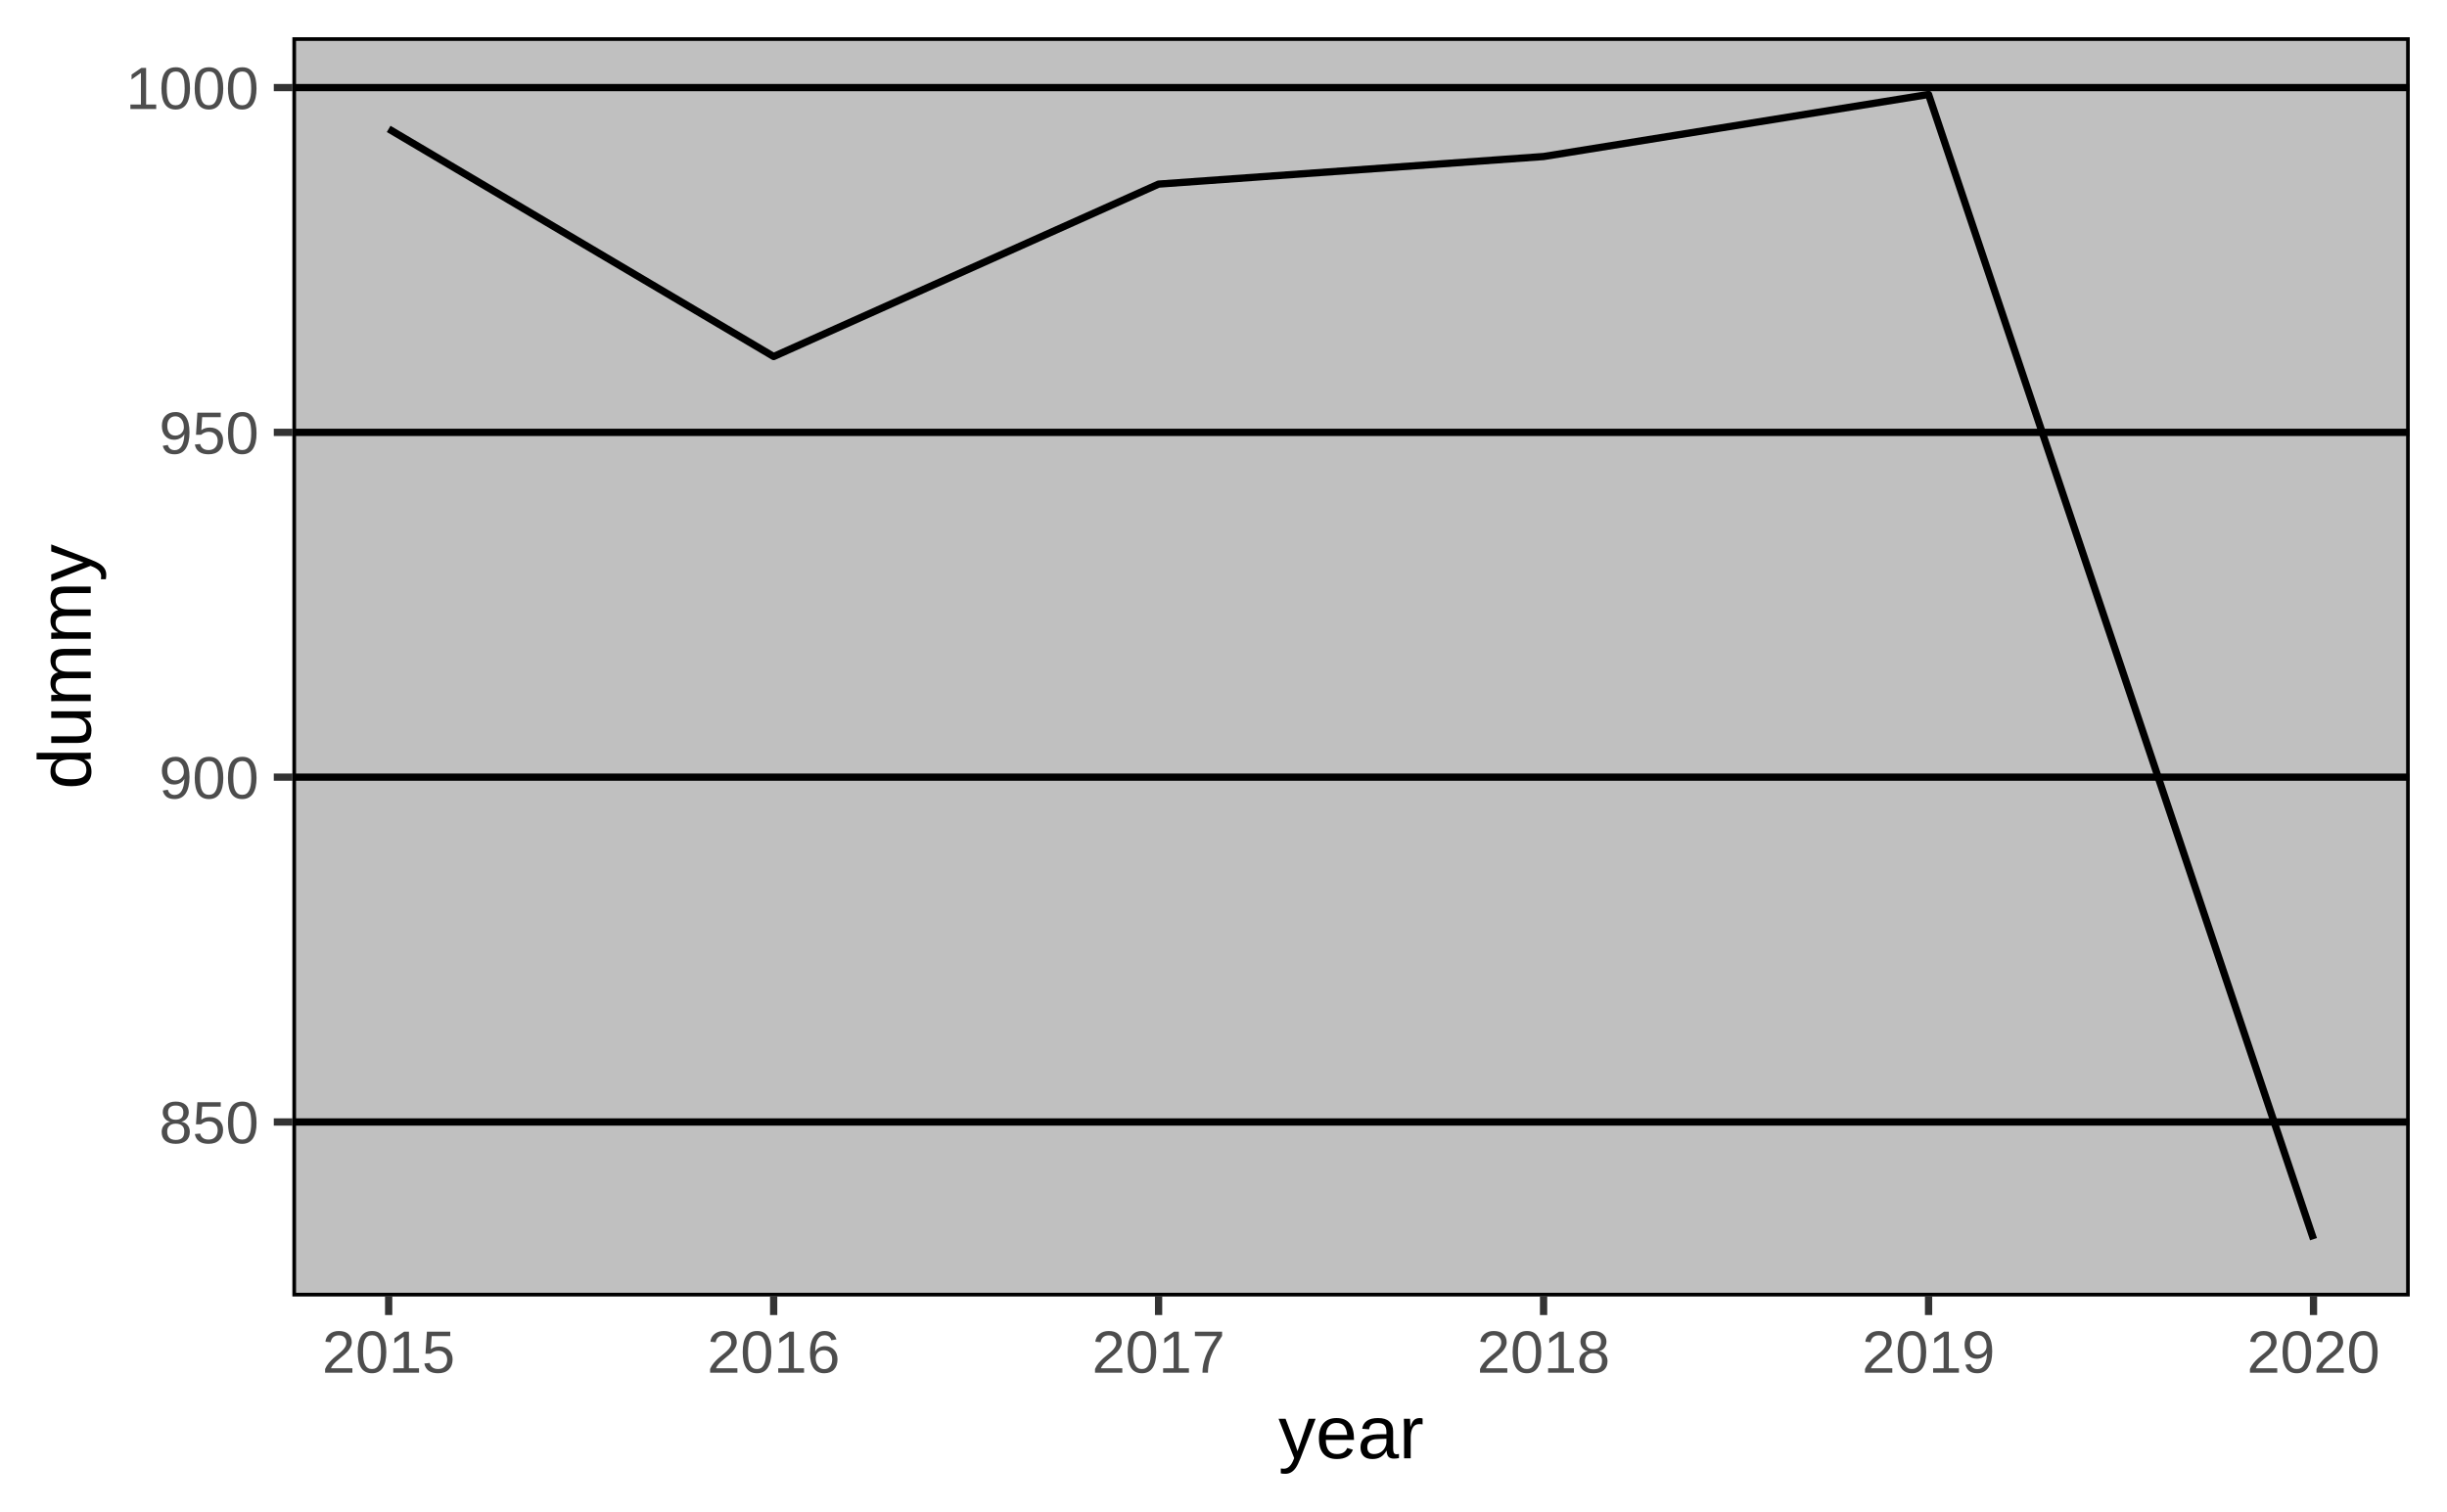
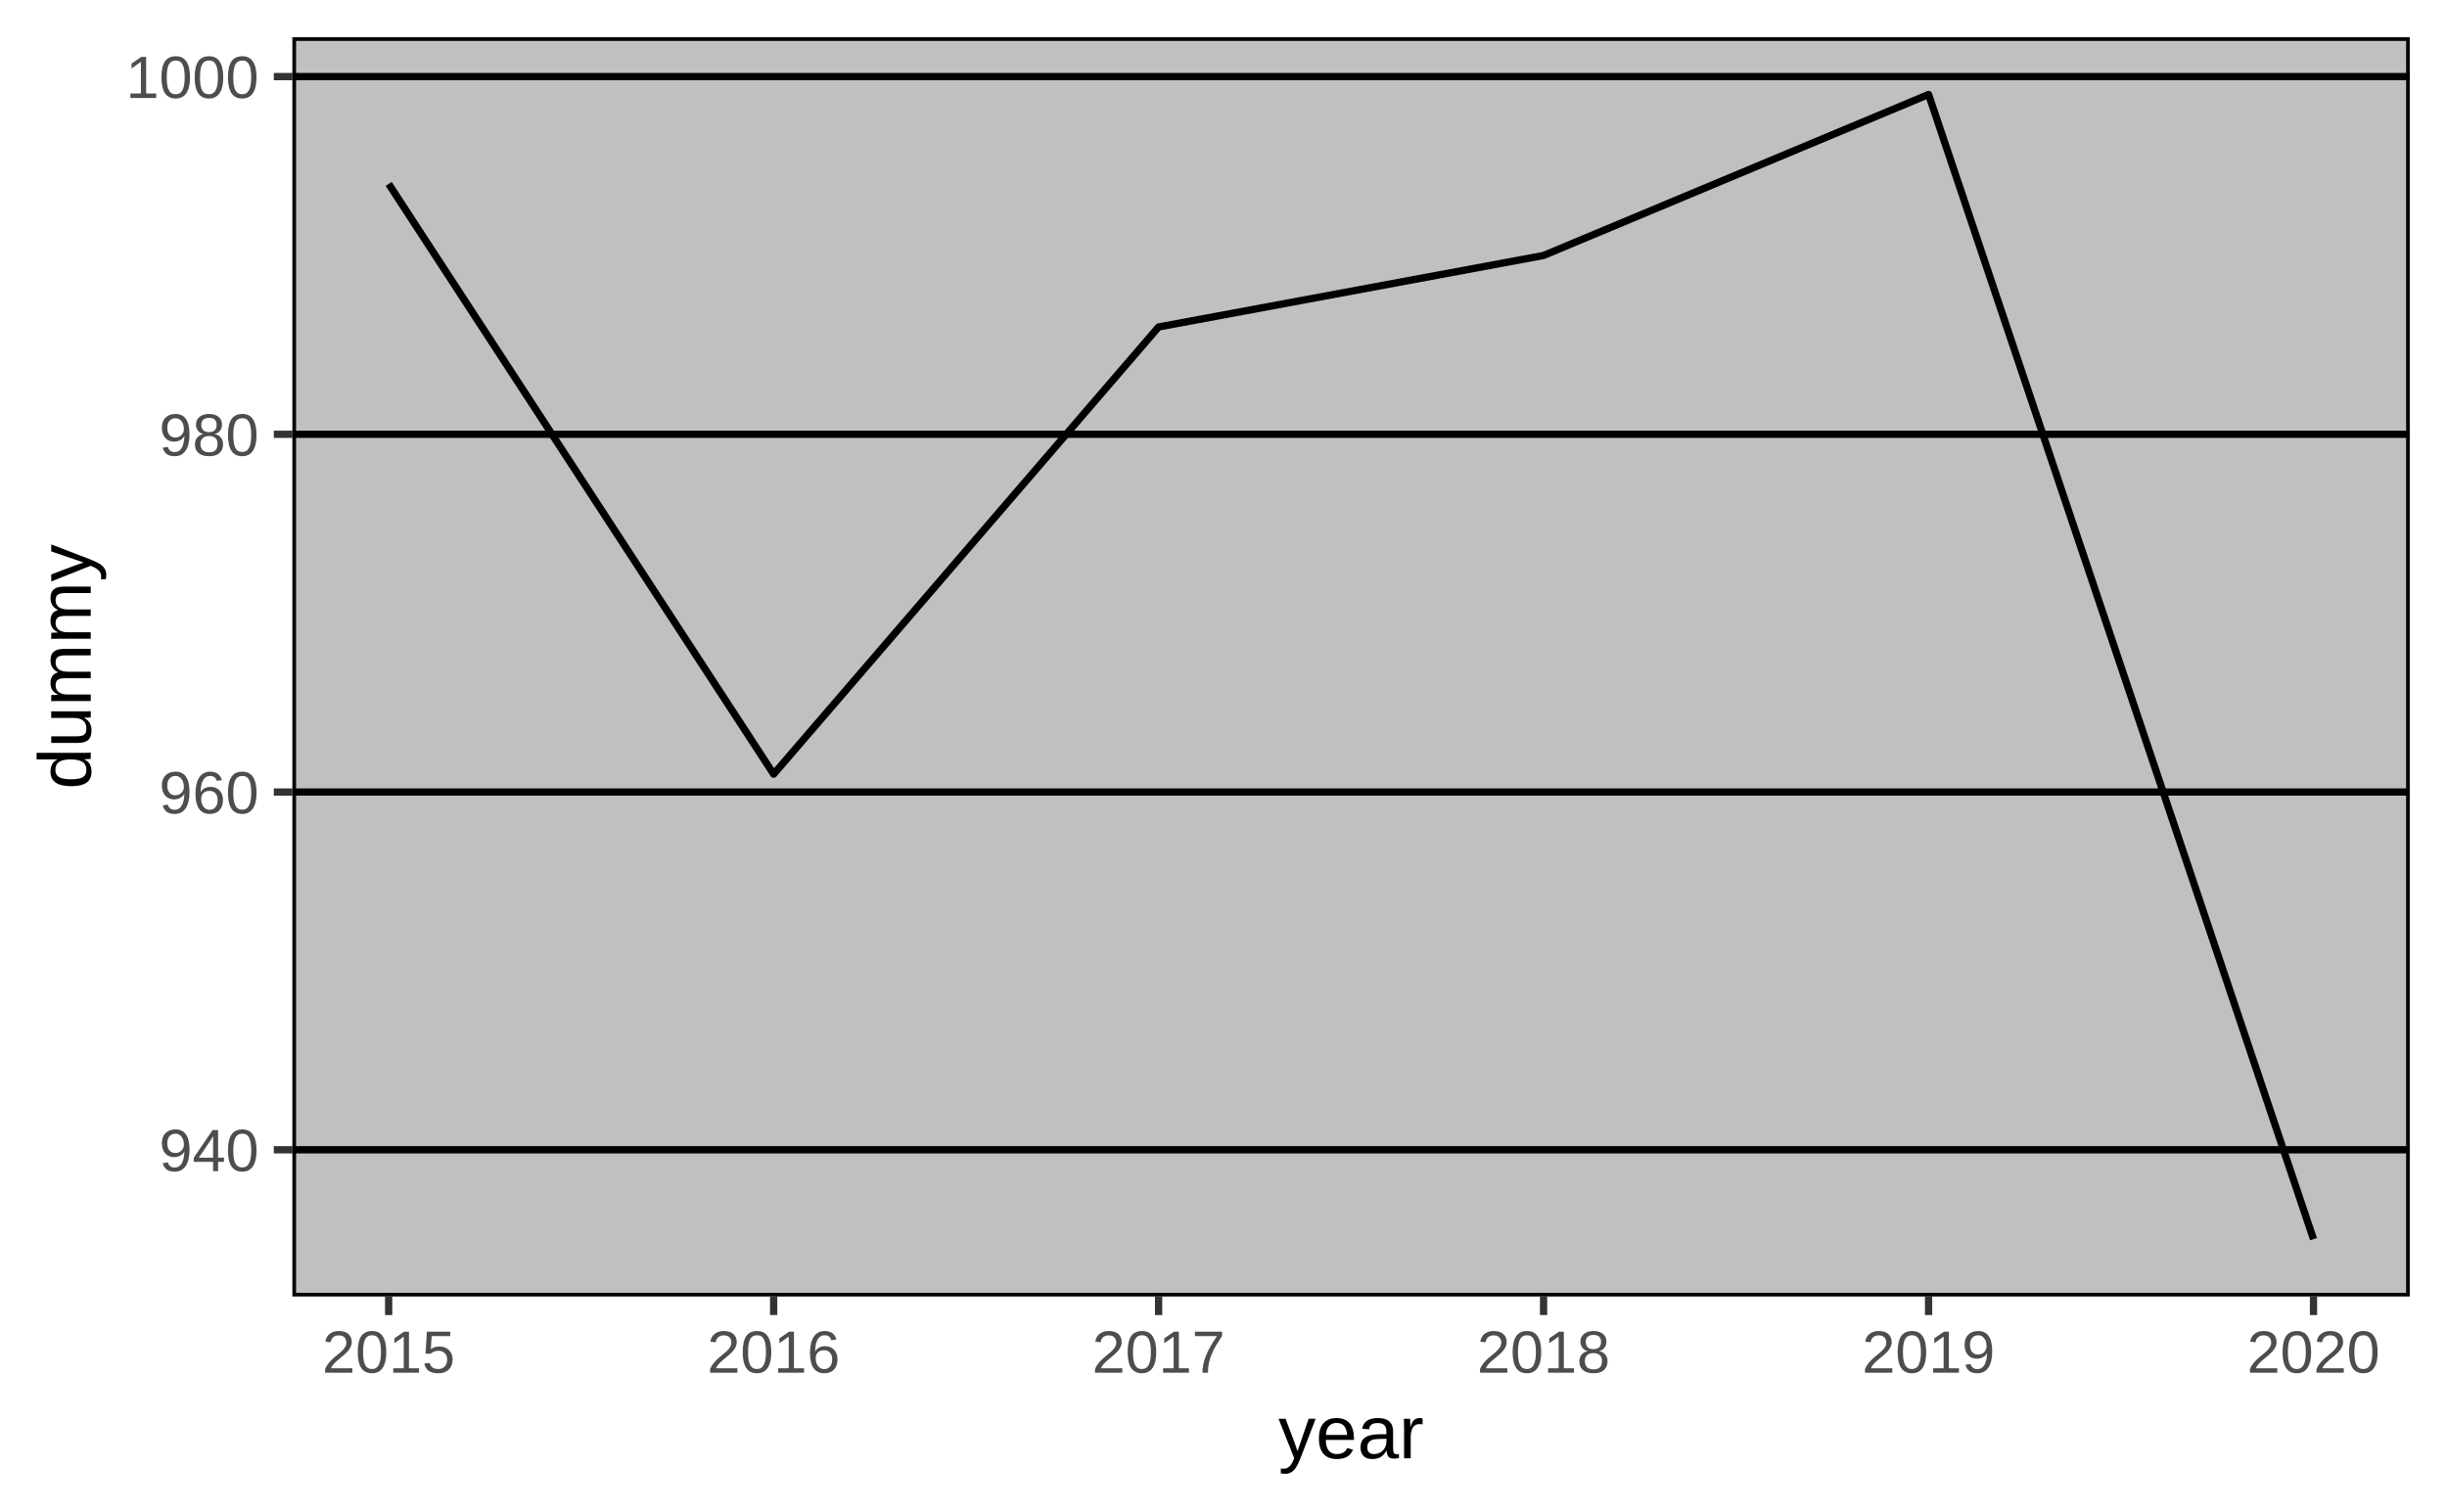
<svg xmlns="http://www.w3.org/2000/svg" viewBox="0 0 360.00 222.48">
  <defs>
    <style type="text/css">
    line, polyline, polygon, path, rect, circle {
      fill: none;
      stroke: #000000;
      stroke-linecap: round;
      stroke-linejoin: round;
      stroke-miterlimit: 10.00;
    }
  </style>
  </defs>
  <rect width="100%" height="100%" style="stroke: none; fill: #FFFFFF;" />
  <rect x="0" y="0.00" width="360.00" height="222.48" style="stroke-width: 1.07; stroke: #FFFFFF; fill: #FFFFFF;" />
  <defs>
    <clipPath id="cpNDMuMDJ8MzU0LjUyfDE5MC43Nnw1LjQ4">
      <rect x="43.02" y="5.48" width="311.50" height="185.28" />
    </clipPath>
  </defs>
  <rect x="43.02" y="5.48" width="311.50" height="185.28" style="stroke-width: 1.07; stroke: none; fill: #C0C0C0;" clip-path="url(#cpNDMuMDJ8MzU0LjUyfDE5MC43Nnw1LjQ4)" />
-   <polyline points="43.02,165.09 354.52,165.09 " style="stroke-width: 1.07; stroke-linecap: butt;" clip-path="url(#cpNDMuMDJ8MzU0LjUyfDE5MC43Nnw1LjQ4)" />
-   <polyline points="43.02,114.35 354.52,114.35 " style="stroke-width: 1.07; stroke-linecap: butt;" clip-path="url(#cpNDMuMDJ8MzU0LjUyfDE5MC43Nnw1LjQ4)" />
-   <polyline points="43.02,63.62 354.52,63.62 " style="stroke-width: 1.07; stroke-linecap: butt;" clip-path="url(#cpNDMuMDJ8MzU0LjUyfDE5MC43Nnw1LjQ4)" />
-   <polyline points="43.02,12.89 354.52,12.89 " style="stroke-width: 1.07; stroke-linecap: butt;" clip-path="url(#cpNDMuMDJ8MzU0LjUyfDE5MC43Nnw1LjQ4)" />
-   <polyline points="57.18,18.97 113.82,52.46 170.45,27.09 227.09,23.03 283.73,13.90 340.36,182.33 " style="stroke-width: 1.07; stroke-linecap: butt;" clip-path="url(#cpNDMuMDJ8MzU0LjUyfDE5MC43Nnw1LjQ4)" />
+   <polyline points="43.02,169.18 354.52,169.18 " style="stroke-width: 1.07; stroke-linecap: butt;" clip-path="url(#cpNDMuMDJ8MzU0LjUyfDE5MC43Nnw1LjQ4)" />
+   <polyline points="43.02,116.54 354.52,116.54 " style="stroke-width: 1.07; stroke-linecap: butt;" clip-path="url(#cpNDMuMDJ8MzU0LjUyfDE5MC43Nnw1LjQ4)" />
+   <polyline points="43.02,63.90 354.52,63.90 " style="stroke-width: 1.07; stroke-linecap: butt;" clip-path="url(#cpNDMuMDJ8MzU0LjUyfDE5MC43Nnw1LjQ4)" />
+   <polyline points="43.02,11.27 354.52,11.27 " style="stroke-width: 1.07; stroke-linecap: butt;" clip-path="url(#cpNDMuMDJ8MzU0LjUyfDE5MC43Nnw1LjQ4)" />
+   <polyline points="57.18,27.06 113.82,113.91 170.45,48.11 227.09,37.59 283.73,13.90 340.36,182.33 " style="stroke-width: 1.07; stroke-linecap: butt;" clip-path="url(#cpNDMuMDJ8MzU0LjUyfDE5MC43Nnw1LjQ4)" />
  <rect x="43.02" y="5.48" width="311.50" height="185.28" style="stroke-width: 1.07;" clip-path="url(#cpNDMuMDJ8MzU0LjUyfDE5MC43Nnw1LjQ4)" />
  <defs>
    <clipPath id="cpMC4wMHwzNjAuMDB8MjIyLjQ4fDAuMDA=">
      <rect x="0.00" y="0.00" width="360.00" height="222.48" />
    </clipPath>
  </defs>
  <g clip-path="url(#cpMC4wMHwzNjAuMDB8MjIyLjQ4fDAuMDA=)">
-     <text x="23.41" y="168.23" style="font-size: 8.80px; fill: #4D4D4D; font-family: Arial;" textLength="14.68px" lengthAdjust="spacingAndGlyphs">850</text>
+     <text x="23.41" y="172.33" style="font-size: 8.80px; fill: #4D4D4D; font-family: Arial;" textLength="14.68px" lengthAdjust="spacingAndGlyphs">940</text>
  </g>
  <g clip-path="url(#cpMC4wMHwzNjAuMDB8MjIyLjQ4fDAuMDA=)">
-     <text x="23.41" y="117.50" style="font-size: 8.80px; fill: #4D4D4D; font-family: Arial;" textLength="14.68px" lengthAdjust="spacingAndGlyphs">900</text>
+     <text x="23.41" y="119.69" style="font-size: 8.80px; fill: #4D4D4D; font-family: Arial;" textLength="14.68px" lengthAdjust="spacingAndGlyphs">960</text>
  </g>
  <g clip-path="url(#cpMC4wMHwzNjAuMDB8MjIyLjQ4fDAuMDA=)">
-     <text x="23.41" y="66.77" style="font-size: 8.80px; fill: #4D4D4D; font-family: Arial;" textLength="14.68px" lengthAdjust="spacingAndGlyphs">950</text>
+     <text x="23.41" y="67.05" style="font-size: 8.80px; fill: #4D4D4D; font-family: Arial;" textLength="14.68px" lengthAdjust="spacingAndGlyphs">980</text>
  </g>
  <g clip-path="url(#cpMC4wMHwzNjAuMDB8MjIyLjQ4fDAuMDA=)">
-     <text x="18.51" y="16.04" style="font-size: 8.80px; fill: #4D4D4D; font-family: Arial;" textLength="19.58px" lengthAdjust="spacingAndGlyphs">1000</text>
+     <text x="18.51" y="14.42" style="font-size: 8.80px; fill: #4D4D4D; font-family: Arial;" textLength="19.58px" lengthAdjust="spacingAndGlyphs">1000</text>
  </g>
-   <polyline points="40.28,165.09 43.02,165.09 " style="stroke-width: 1.07; stroke: #333333; stroke-linecap: butt;" clip-path="url(#cpMC4wMHwzNjAuMDB8MjIyLjQ4fDAuMDA=)" />
-   <polyline points="40.28,114.35 43.02,114.35 " style="stroke-width: 1.07; stroke: #333333; stroke-linecap: butt;" clip-path="url(#cpMC4wMHwzNjAuMDB8MjIyLjQ4fDAuMDA=)" />
-   <polyline points="40.28,63.62 43.02,63.62 " style="stroke-width: 1.07; stroke: #333333; stroke-linecap: butt;" clip-path="url(#cpMC4wMHwzNjAuMDB8MjIyLjQ4fDAuMDA=)" />
-   <polyline points="40.28,12.89 43.02,12.89 " style="stroke-width: 1.07; stroke: #333333; stroke-linecap: butt;" clip-path="url(#cpMC4wMHwzNjAuMDB8MjIyLjQ4fDAuMDA=)" />
+   <polyline points="40.28,169.18 43.02,169.18 " style="stroke-width: 1.07; stroke: #333333; stroke-linecap: butt;" clip-path="url(#cpMC4wMHwzNjAuMDB8MjIyLjQ4fDAuMDA=)" />
+   <polyline points="40.28,116.54 43.02,116.54 " style="stroke-width: 1.07; stroke: #333333; stroke-linecap: butt;" clip-path="url(#cpMC4wMHwzNjAuMDB8MjIyLjQ4fDAuMDA=)" />
+   <polyline points="40.28,63.90 43.02,63.90 " style="stroke-width: 1.07; stroke: #333333; stroke-linecap: butt;" clip-path="url(#cpMC4wMHwzNjAuMDB8MjIyLjQ4fDAuMDA=)" />
+   <polyline points="40.28,11.27 43.02,11.27 " style="stroke-width: 1.07; stroke: #333333; stroke-linecap: butt;" clip-path="url(#cpMC4wMHwzNjAuMDB8MjIyLjQ4fDAuMDA=)" />
  <polyline points="57.18,193.50 57.18,190.76 " style="stroke-width: 1.07; stroke: #333333; stroke-linecap: butt;" clip-path="url(#cpMC4wMHwzNjAuMDB8MjIyLjQ4fDAuMDA=)" />
  <polyline points="113.82,193.50 113.82,190.76 " style="stroke-width: 1.07; stroke: #333333; stroke-linecap: butt;" clip-path="url(#cpMC4wMHwzNjAuMDB8MjIyLjQ4fDAuMDA=)" />
  <polyline points="170.45,193.50 170.45,190.76 " style="stroke-width: 1.07; stroke: #333333; stroke-linecap: butt;" clip-path="url(#cpMC4wMHwzNjAuMDB8MjIyLjQ4fDAuMDA=)" />
  <polyline points="227.09,193.50 227.09,190.76 " style="stroke-width: 1.07; stroke: #333333; stroke-linecap: butt;" clip-path="url(#cpMC4wMHwzNjAuMDB8MjIyLjQ4fDAuMDA=)" />
  <polyline points="283.73,193.50 283.73,190.76 " style="stroke-width: 1.07; stroke: #333333; stroke-linecap: butt;" clip-path="url(#cpMC4wMHwzNjAuMDB8MjIyLjQ4fDAuMDA=)" />
  <polyline points="340.36,193.50 340.36,190.76 " style="stroke-width: 1.07; stroke: #333333; stroke-linecap: butt;" clip-path="url(#cpMC4wMHwzNjAuMDB8MjIyLjQ4fDAuMDA=)" />
  <g clip-path="url(#cpMC4wMHwzNjAuMDB8MjIyLjQ4fDAuMDA=)">
    <text x="47.39" y="201.99" style="font-size: 8.80px; fill: #4D4D4D; font-family: Arial;" textLength="19.58px" lengthAdjust="spacingAndGlyphs">2015</text>
  </g>
  <g clip-path="url(#cpMC4wMHwzNjAuMDB8MjIyLjQ4fDAuMDA=)">
    <text x="104.03" y="201.99" style="font-size: 8.80px; fill: #4D4D4D; font-family: Arial;" textLength="19.58px" lengthAdjust="spacingAndGlyphs">2016</text>
  </g>
  <g clip-path="url(#cpMC4wMHwzNjAuMDB8MjIyLjQ4fDAuMDA=)">
    <text x="160.66" y="201.99" style="font-size: 8.80px; fill: #4D4D4D; font-family: Arial;" textLength="19.58px" lengthAdjust="spacingAndGlyphs">2017</text>
  </g>
  <g clip-path="url(#cpMC4wMHwzNjAuMDB8MjIyLjQ4fDAuMDA=)">
    <text x="217.30" y="201.99" style="font-size: 8.80px; fill: #4D4D4D; font-family: Arial;" textLength="19.58px" lengthAdjust="spacingAndGlyphs">2018</text>
  </g>
  <g clip-path="url(#cpMC4wMHwzNjAuMDB8MjIyLjQ4fDAuMDA=)">
    <text x="273.94" y="201.99" style="font-size: 8.80px; fill: #4D4D4D; font-family: Arial;" textLength="19.58px" lengthAdjust="spacingAndGlyphs">2019</text>
  </g>
  <g clip-path="url(#cpMC4wMHwzNjAuMDB8MjIyLjQ4fDAuMDA=)">
    <text x="330.57" y="201.99" style="font-size: 8.80px; fill: #4D4D4D; font-family: Arial;" textLength="19.58px" lengthAdjust="spacingAndGlyphs">2020</text>
  </g>
  <g clip-path="url(#cpMC4wMHwzNjAuMDB8MjIyLjQ4fDAuMDA=)">
    <text x="188.07" y="214.58" style="font-size: 11.00px; font-family: Arial;" textLength="21.40px" lengthAdjust="spacingAndGlyphs">year</text>
  </g>
  <g clip-path="url(#cpMC4wMHwzNjAuMDB8MjIyLjQ4fDAuMDA=)">
    <text transform="translate(13.35,116.15) rotate(-90)" style="font-size: 11.00px; font-family: Arial;" textLength="36.06px" lengthAdjust="spacingAndGlyphs">dummy</text>
  </g>
</svg>
